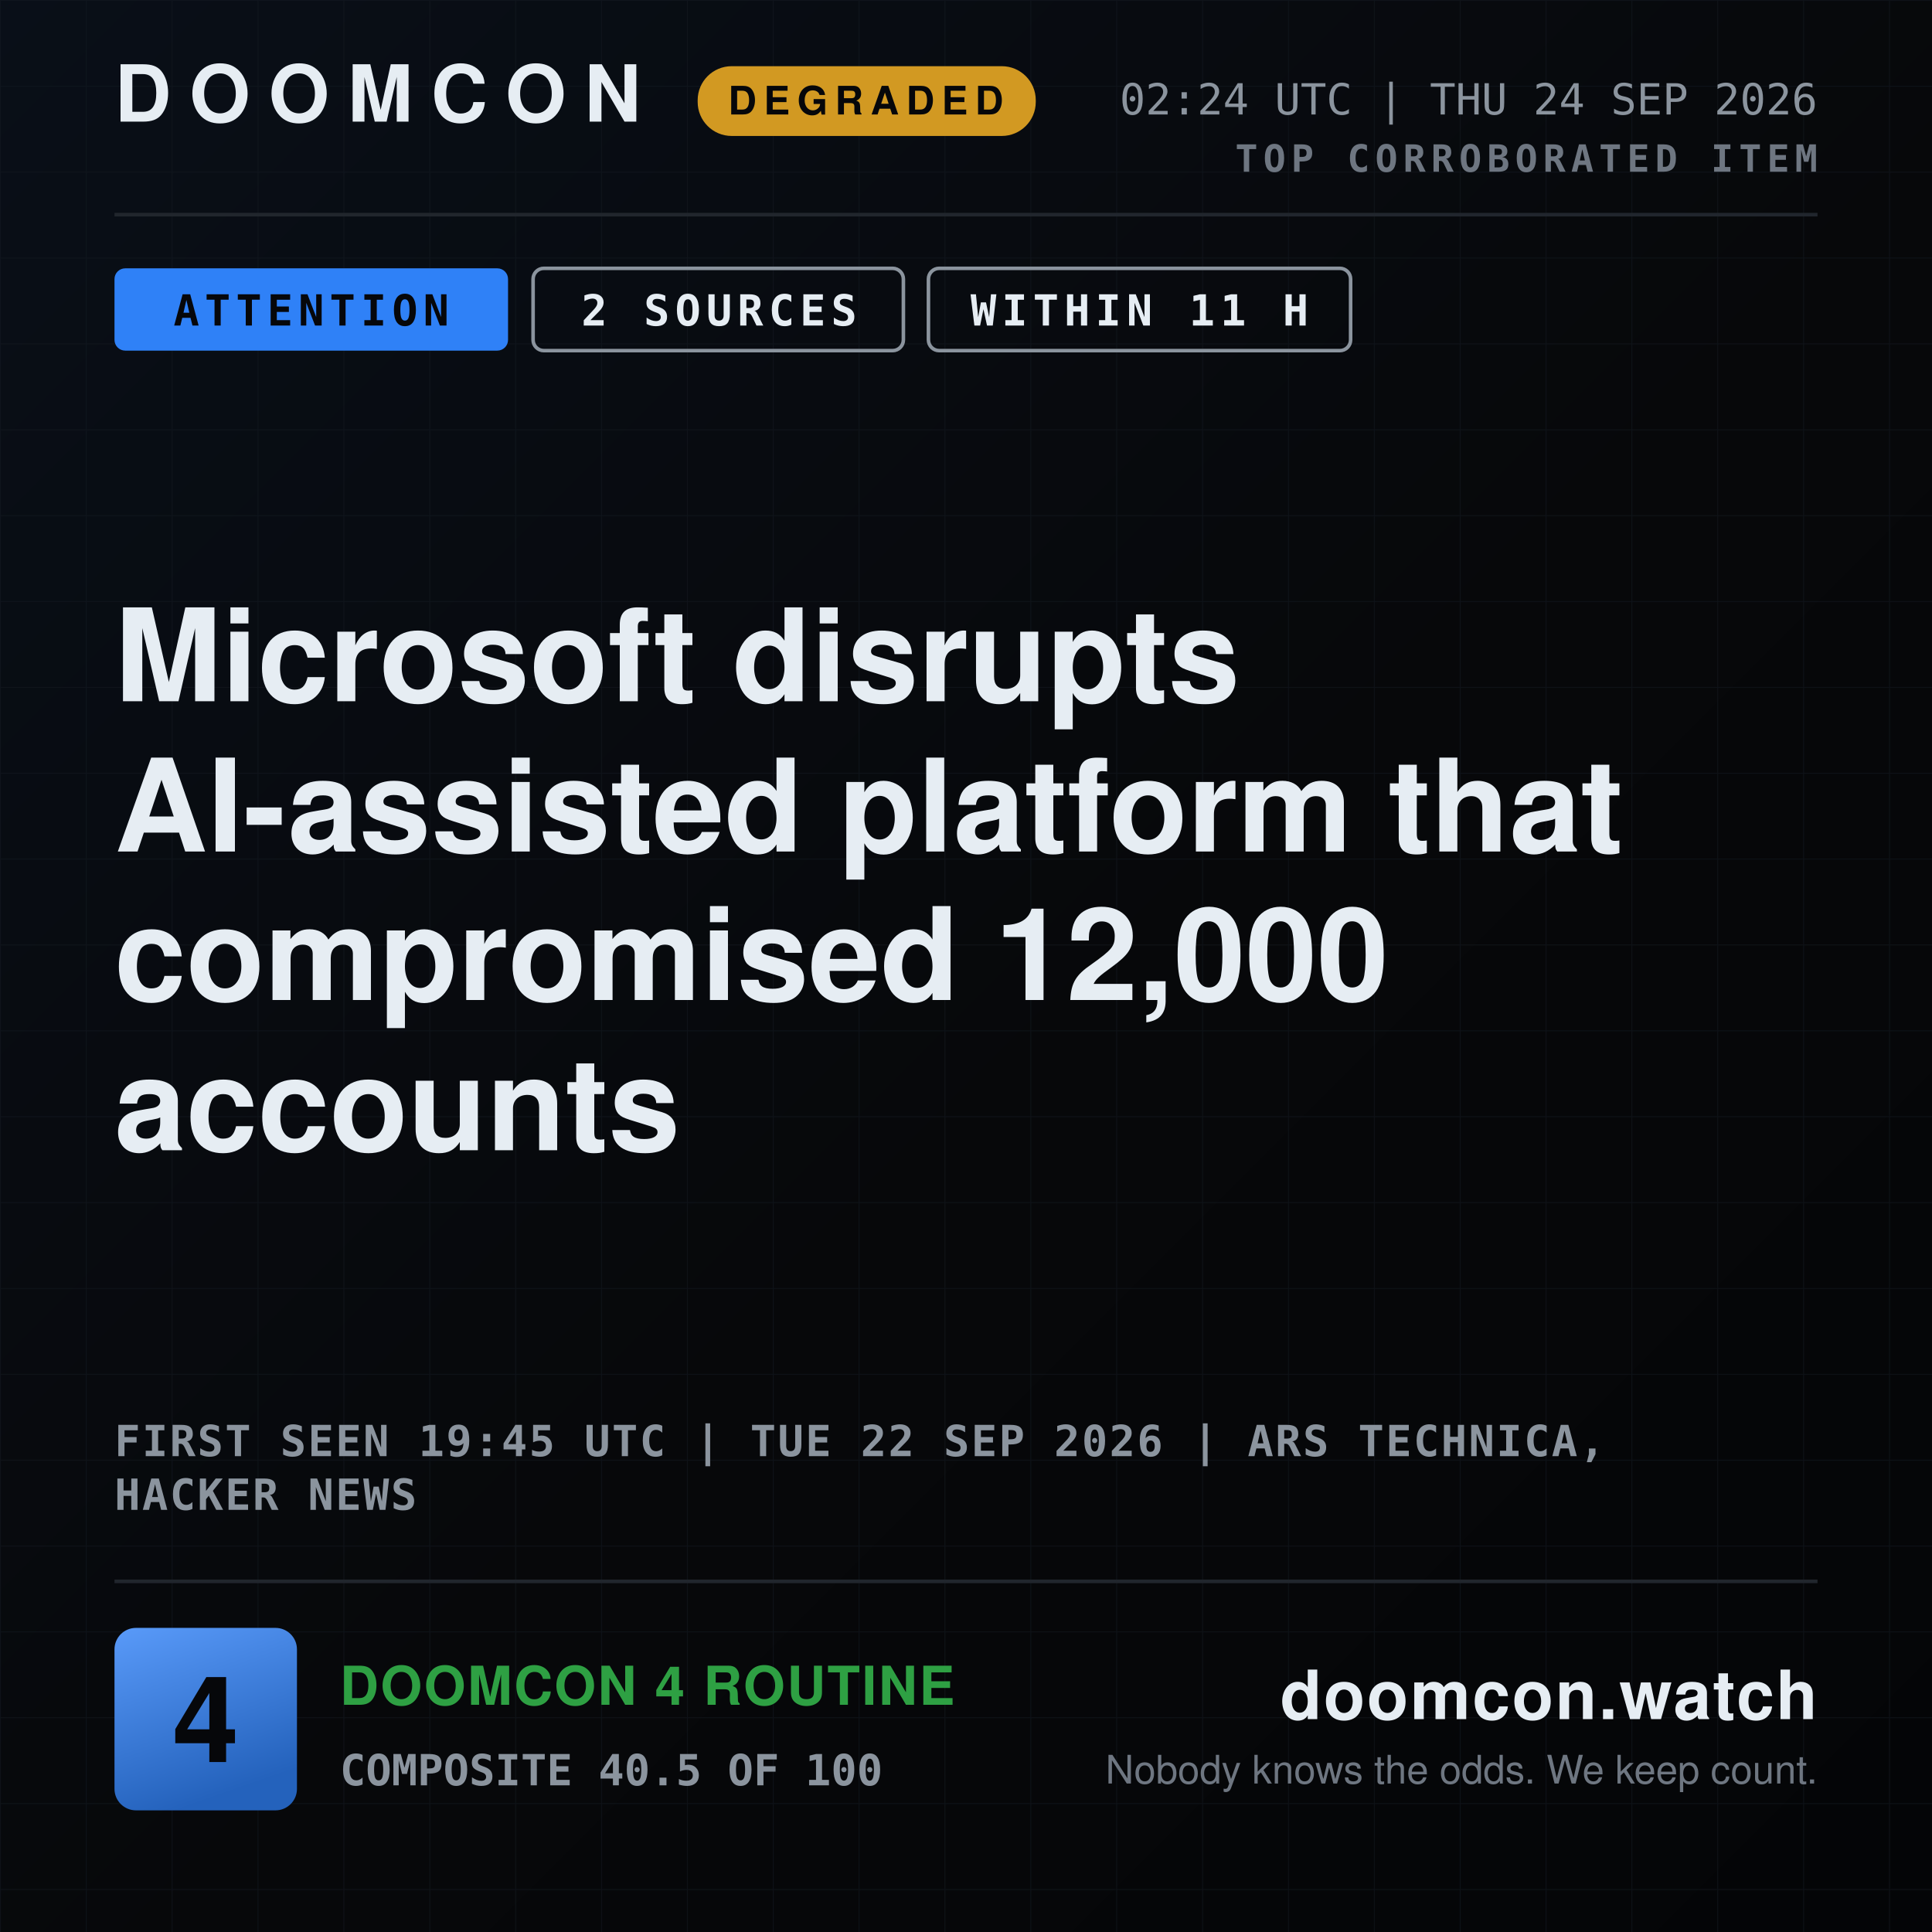
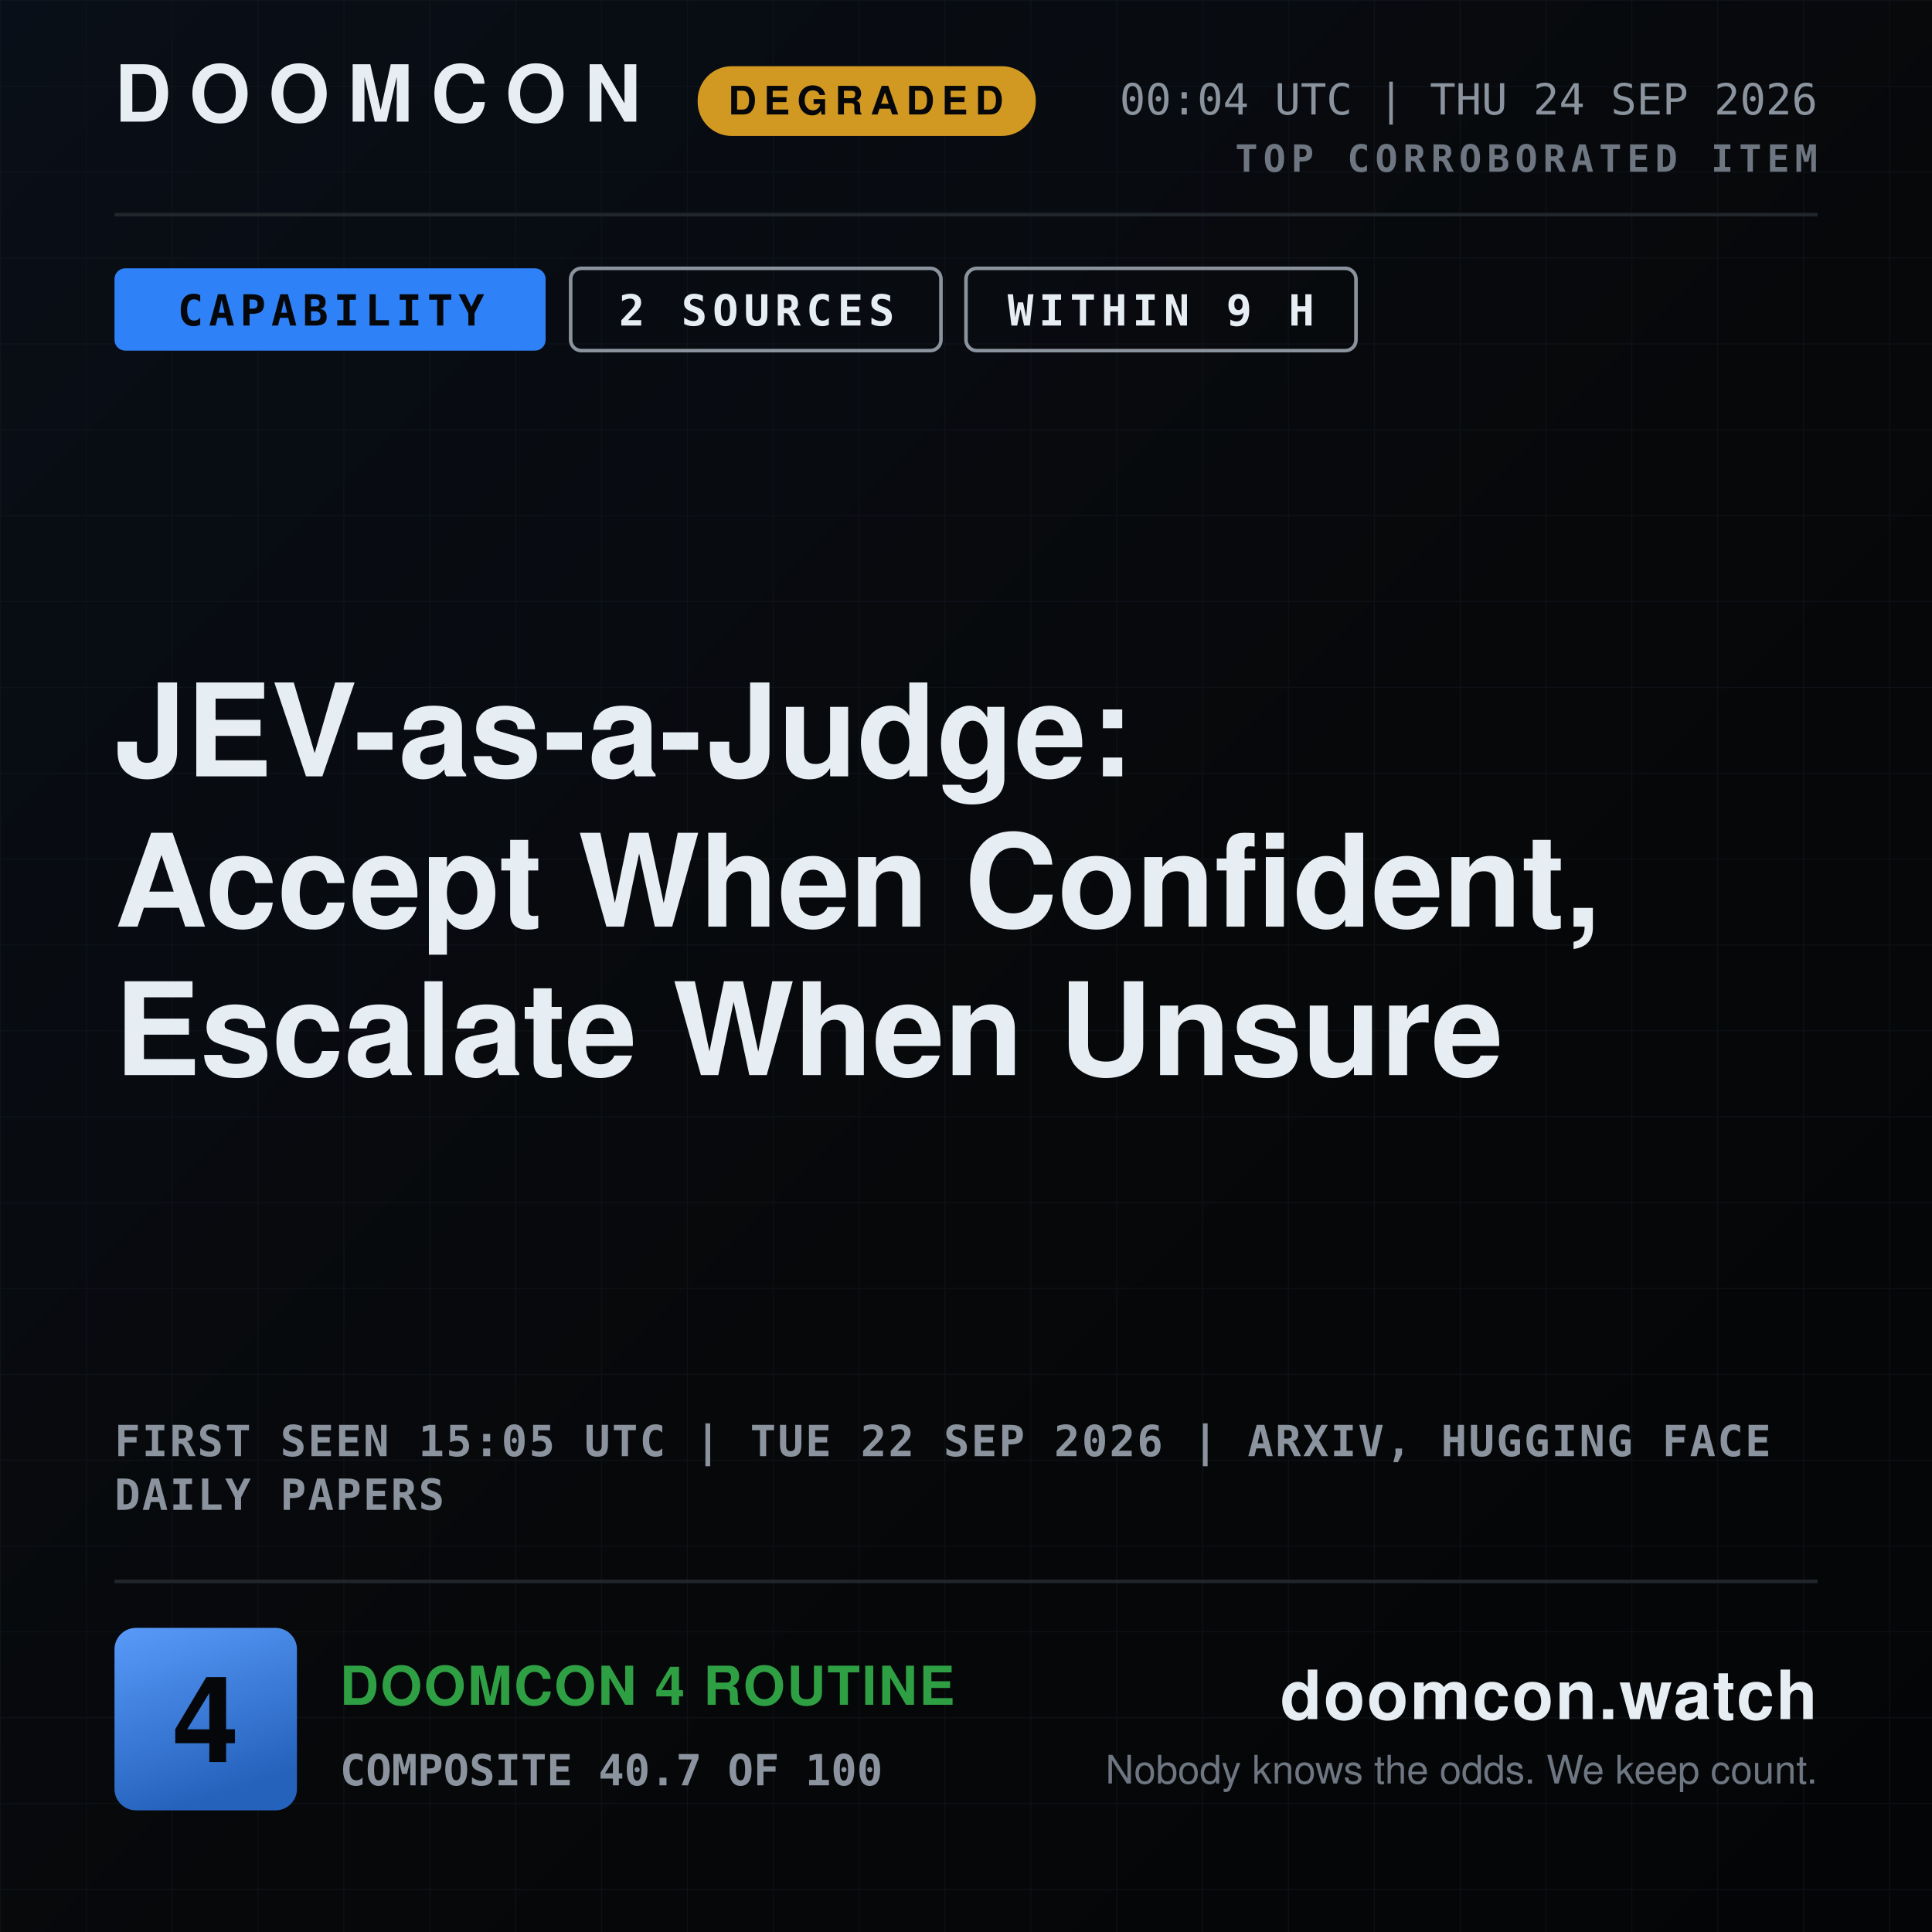
- <svg xmlns="http://www.w3.org/2000/svg" width="1080" height="1080" viewBox="0 0 1080 1080" role="img" aria-label="DOOMCON 4 — Microsoft disrupts AI-assisted platform that compromised 12,000 accounts">
+ <svg xmlns="http://www.w3.org/2000/svg" width="1080" height="1080" viewBox="0 0 1080 1080" role="img" aria-label="DOOMCON 4 — JEV-as-a-Judge: Accept When Confident, Escalate When Unsure">
  <defs>
    <pattern id="dark-hatch" width="12" height="12" patternUnits="userSpaceOnUse" patternTransform="rotate(45)">
      <rect width="12" height="12" fill="#161b22" />
      <line x1="0" y1="0" x2="0" y2="12" stroke="#6e7681" stroke-width="4" />
    </pattern>
    <pattern id="grid" width="48" height="48" patternUnits="userSpaceOnUse">
      <path d="M48 0H0V48" fill="none" stroke="#141a22" stroke-width="1" />
    </pattern>
    <linearGradient id="grad-bg" x1="0" y1="0" x2="1" y2="1">
      <stop offset="0" stop-color="#090f18" />
      <stop offset="0.55" stop-color="#07080a" />
      <stop offset="1" stop-color="#040507" />
    </linearGradient>
    <linearGradient id="grad-chip" x1="0" y1="0" x2="0.35" y2="1">
      <stop offset="0" stop-color="#599af9" />
      <stop offset="1" stop-color="#2462bc" />
    </linearGradient>
    <linearGradient id="grad-spark" x1="0" y1="0" x2="0" y2="1">
      <stop offset="0" stop-color="#2f81f7" stop-opacity="0.45" />
      <stop offset="1" stop-color="#2f81f7" stop-opacity="0.02" />
    </linearGradient>
  </defs>
  <rect x="0" y="0" width="1080" height="1080" fill="url(#grad-bg)" />
  <rect x="0" y="0" width="1080" height="1080" fill="url(#grid)" opacity="0.55" />
  <text x="64" y="68" font-family="ui-sans-serif, system-ui, -apple-system, Segoe UI, Helvetica, Arial, sans-serif" font-size="44" font-weight="800" fill="#e6edf3" text-anchor="start" letter-spacing="10">DOOMCON</text>
  <rect x="390" y="37" width="189" height="39" fill="#d29922" rx="19" />
  <text x="484" y="64" font-family="ui-sans-serif, system-ui, -apple-system, Segoe UI, Helvetica, Arial, sans-serif" font-size="22" font-weight="800" fill="#06070a" text-anchor="middle" letter-spacing="4">DEGRADED</text>
-   <text x="1016" y="64" font-family="ui-monospace, SFMono-Regular, Menlo, DejaVu Sans Mono, Consolas, monospace" font-size="24" font-weight="500" fill="#8b949e" text-anchor="end">02:24 UTC | THU 24 SEP 2026</text>
+   <text x="1016" y="64" font-family="ui-monospace, SFMono-Regular, Menlo, DejaVu Sans Mono, Consolas, monospace" font-size="24" font-weight="500" fill="#8b949e" text-anchor="end">00:04 UTC | THU 24 SEP 2026</text>
  <text x="1016" y="96" font-family="ui-monospace, SFMono-Regular, Menlo, DejaVu Sans Mono, Consolas, monospace" font-size="21" font-weight="700" fill="#6e7681" text-anchor="end" letter-spacing="3">TOP CORROBORATED ITEM</text>
  <line x1="64" y1="120" x2="1016" y2="120" stroke="#21262d" stroke-width="2" />
-   <rect x="64" y="150" width="220" height="46" fill="#2f81f7" rx="6" />
-   <text x="174" y="182" font-family="ui-monospace, SFMono-Regular, Menlo, DejaVu Sans Mono, Consolas, monospace" font-size="24" font-weight="800" fill="#06070a" text-anchor="middle" letter-spacing="3">ATTENTION</text>
-   <rect x="298" y="150" width="207" height="46" fill="none" rx="6" stroke="#8b949e" stroke-width="2" />
-   <text x="402" y="182" font-family="ui-monospace, SFMono-Regular, Menlo, DejaVu Sans Mono, Consolas, monospace" font-size="24" font-weight="800" fill="#e6edf3" text-anchor="middle" letter-spacing="3">2 SOURCES</text>
-   <rect x="519" y="150" width="236" height="46" fill="none" rx="6" stroke="#8b949e" stroke-width="2" />
-   <text x="637" y="182" font-family="ui-monospace, SFMono-Regular, Menlo, DejaVu Sans Mono, Consolas, monospace" font-size="24" font-weight="800" fill="#e6edf3" text-anchor="middle" letter-spacing="3">WITHIN 11 H</text>
-   <text x="64" y="392" font-family="ui-sans-serif, system-ui, -apple-system, Segoe UI, Helvetica, Arial, sans-serif" font-size="72" font-weight="800" fill="#e6edf3" text-anchor="start">Microsoft disrupts</text>
-   <text x="64" y="476" font-family="ui-sans-serif, system-ui, -apple-system, Segoe UI, Helvetica, Arial, sans-serif" font-size="72" font-weight="800" fill="#e6edf3" text-anchor="start">AI-assisted platform that</text>
-   <text x="64" y="559" font-family="ui-sans-serif, system-ui, -apple-system, Segoe UI, Helvetica, Arial, sans-serif" font-size="72" font-weight="800" fill="#e6edf3" text-anchor="start">compromised 12,000</text>
-   <text x="64" y="643" font-family="ui-sans-serif, system-ui, -apple-system, Segoe UI, Helvetica, Arial, sans-serif" font-size="72" font-weight="800" fill="#e6edf3" text-anchor="start">accounts</text>
-   <text x="64" y="814" font-family="ui-monospace, SFMono-Regular, Menlo, DejaVu Sans Mono, Consolas, monospace" font-size="24" font-weight="600" fill="#8b949e" text-anchor="start" letter-spacing="1">FIRST SEEN 19:45 UTC | TUE 22 SEP 2026 | ARS TECHNICA,</text>
-   <text x="64" y="844" font-family="ui-monospace, SFMono-Regular, Menlo, DejaVu Sans Mono, Consolas, monospace" font-size="24" font-weight="600" fill="#8b949e" text-anchor="start" letter-spacing="1">HACKER NEWS</text>
+   <rect x="64" y="150" width="241" height="46" fill="#2f81f7" rx="6" />
+   <text x="185" y="182" font-family="ui-monospace, SFMono-Regular, Menlo, DejaVu Sans Mono, Consolas, monospace" font-size="24" font-weight="800" fill="#06070a" text-anchor="middle" letter-spacing="3">CAPABILITY</text>
+   <rect x="319" y="150" width="207" height="46" fill="none" rx="6" stroke="#8b949e" stroke-width="2" />
+   <text x="423" y="182" font-family="ui-monospace, SFMono-Regular, Menlo, DejaVu Sans Mono, Consolas, monospace" font-size="24" font-weight="800" fill="#e6edf3" text-anchor="middle" letter-spacing="3">2 SOURCES</text>
+   <rect x="540" y="150" width="218" height="46" fill="none" rx="6" stroke="#8b949e" stroke-width="2" />
+   <text x="649" y="182" font-family="ui-monospace, SFMono-Regular, Menlo, DejaVu Sans Mono, Consolas, monospace" font-size="24" font-weight="800" fill="#e6edf3" text-anchor="middle" letter-spacing="3">WITHIN 9 H</text>
+   <text x="64" y="434" font-family="ui-sans-serif, system-ui, -apple-system, Segoe UI, Helvetica, Arial, sans-serif" font-size="72" font-weight="800" fill="#e6edf3" text-anchor="start">JEV-as-a-Judge:</text>
+   <text x="64" y="518" font-family="ui-sans-serif, system-ui, -apple-system, Segoe UI, Helvetica, Arial, sans-serif" font-size="72" font-weight="800" fill="#e6edf3" text-anchor="start">Accept When Confident,</text>
+   <text x="64" y="601" font-family="ui-sans-serif, system-ui, -apple-system, Segoe UI, Helvetica, Arial, sans-serif" font-size="72" font-weight="800" fill="#e6edf3" text-anchor="start">Escalate When Unsure</text>
+   <text x="64" y="814" font-family="ui-monospace, SFMono-Regular, Menlo, DejaVu Sans Mono, Consolas, monospace" font-size="24" font-weight="600" fill="#8b949e" text-anchor="start" letter-spacing="1">FIRST SEEN 15:05 UTC | TUE 22 SEP 2026 | ARXIV, HUGGING FACE</text>
+   <text x="64" y="844" font-family="ui-monospace, SFMono-Regular, Menlo, DejaVu Sans Mono, Consolas, monospace" font-size="24" font-weight="600" fill="#8b949e" text-anchor="start" letter-spacing="1">DAILY PAPERS</text>
  <line x1="64" y1="884" x2="1016" y2="884" stroke="#21262d" stroke-width="2" />
  <rect x="64" y="910" width="102" height="102" fill="url(#grad-chip)" rx="12" />
  <text x="115" y="985" font-family="ui-sans-serif, system-ui, -apple-system, Segoe UI, Helvetica, Arial, sans-serif" font-size="67" font-weight="800" fill="#06070a" text-anchor="middle">4</text>
  <text x="190" y="953" font-family="ui-sans-serif, system-ui, -apple-system, Segoe UI, Helvetica, Arial, sans-serif" font-size="30" font-weight="800" fill="#2ea043" text-anchor="start" letter-spacing="1">DOOMCON 4 ROUTINE</text>
-   <text x="190" y="998" font-family="ui-monospace, SFMono-Regular, Menlo, DejaVu Sans Mono, Consolas, monospace" font-size="24" font-weight="600" fill="#8b949e" text-anchor="start">COMPOSITE 40.5 OF 100</text>
+   <text x="190" y="998" font-family="ui-monospace, SFMono-Regular, Menlo, DejaVu Sans Mono, Consolas, monospace" font-size="24" font-weight="600" fill="#8b949e" text-anchor="start">COMPOSITE 40.7 OF 100</text>
  <text x="1016" y="961" font-family="ui-sans-serif, system-ui, -apple-system, Segoe UI, Helvetica, Arial, sans-serif" font-size="38" font-weight="800" fill="#e6edf3" text-anchor="end" letter-spacing="1">doomcon.watch</text>
  <text x="1016" y="997" font-family="ui-sans-serif, system-ui, -apple-system, Segoe UI, Helvetica, Arial, sans-serif" font-size="22" font-weight="500" fill="#6e7681" text-anchor="end">Nobody knows the odds. We keep count.</text>
</svg>
